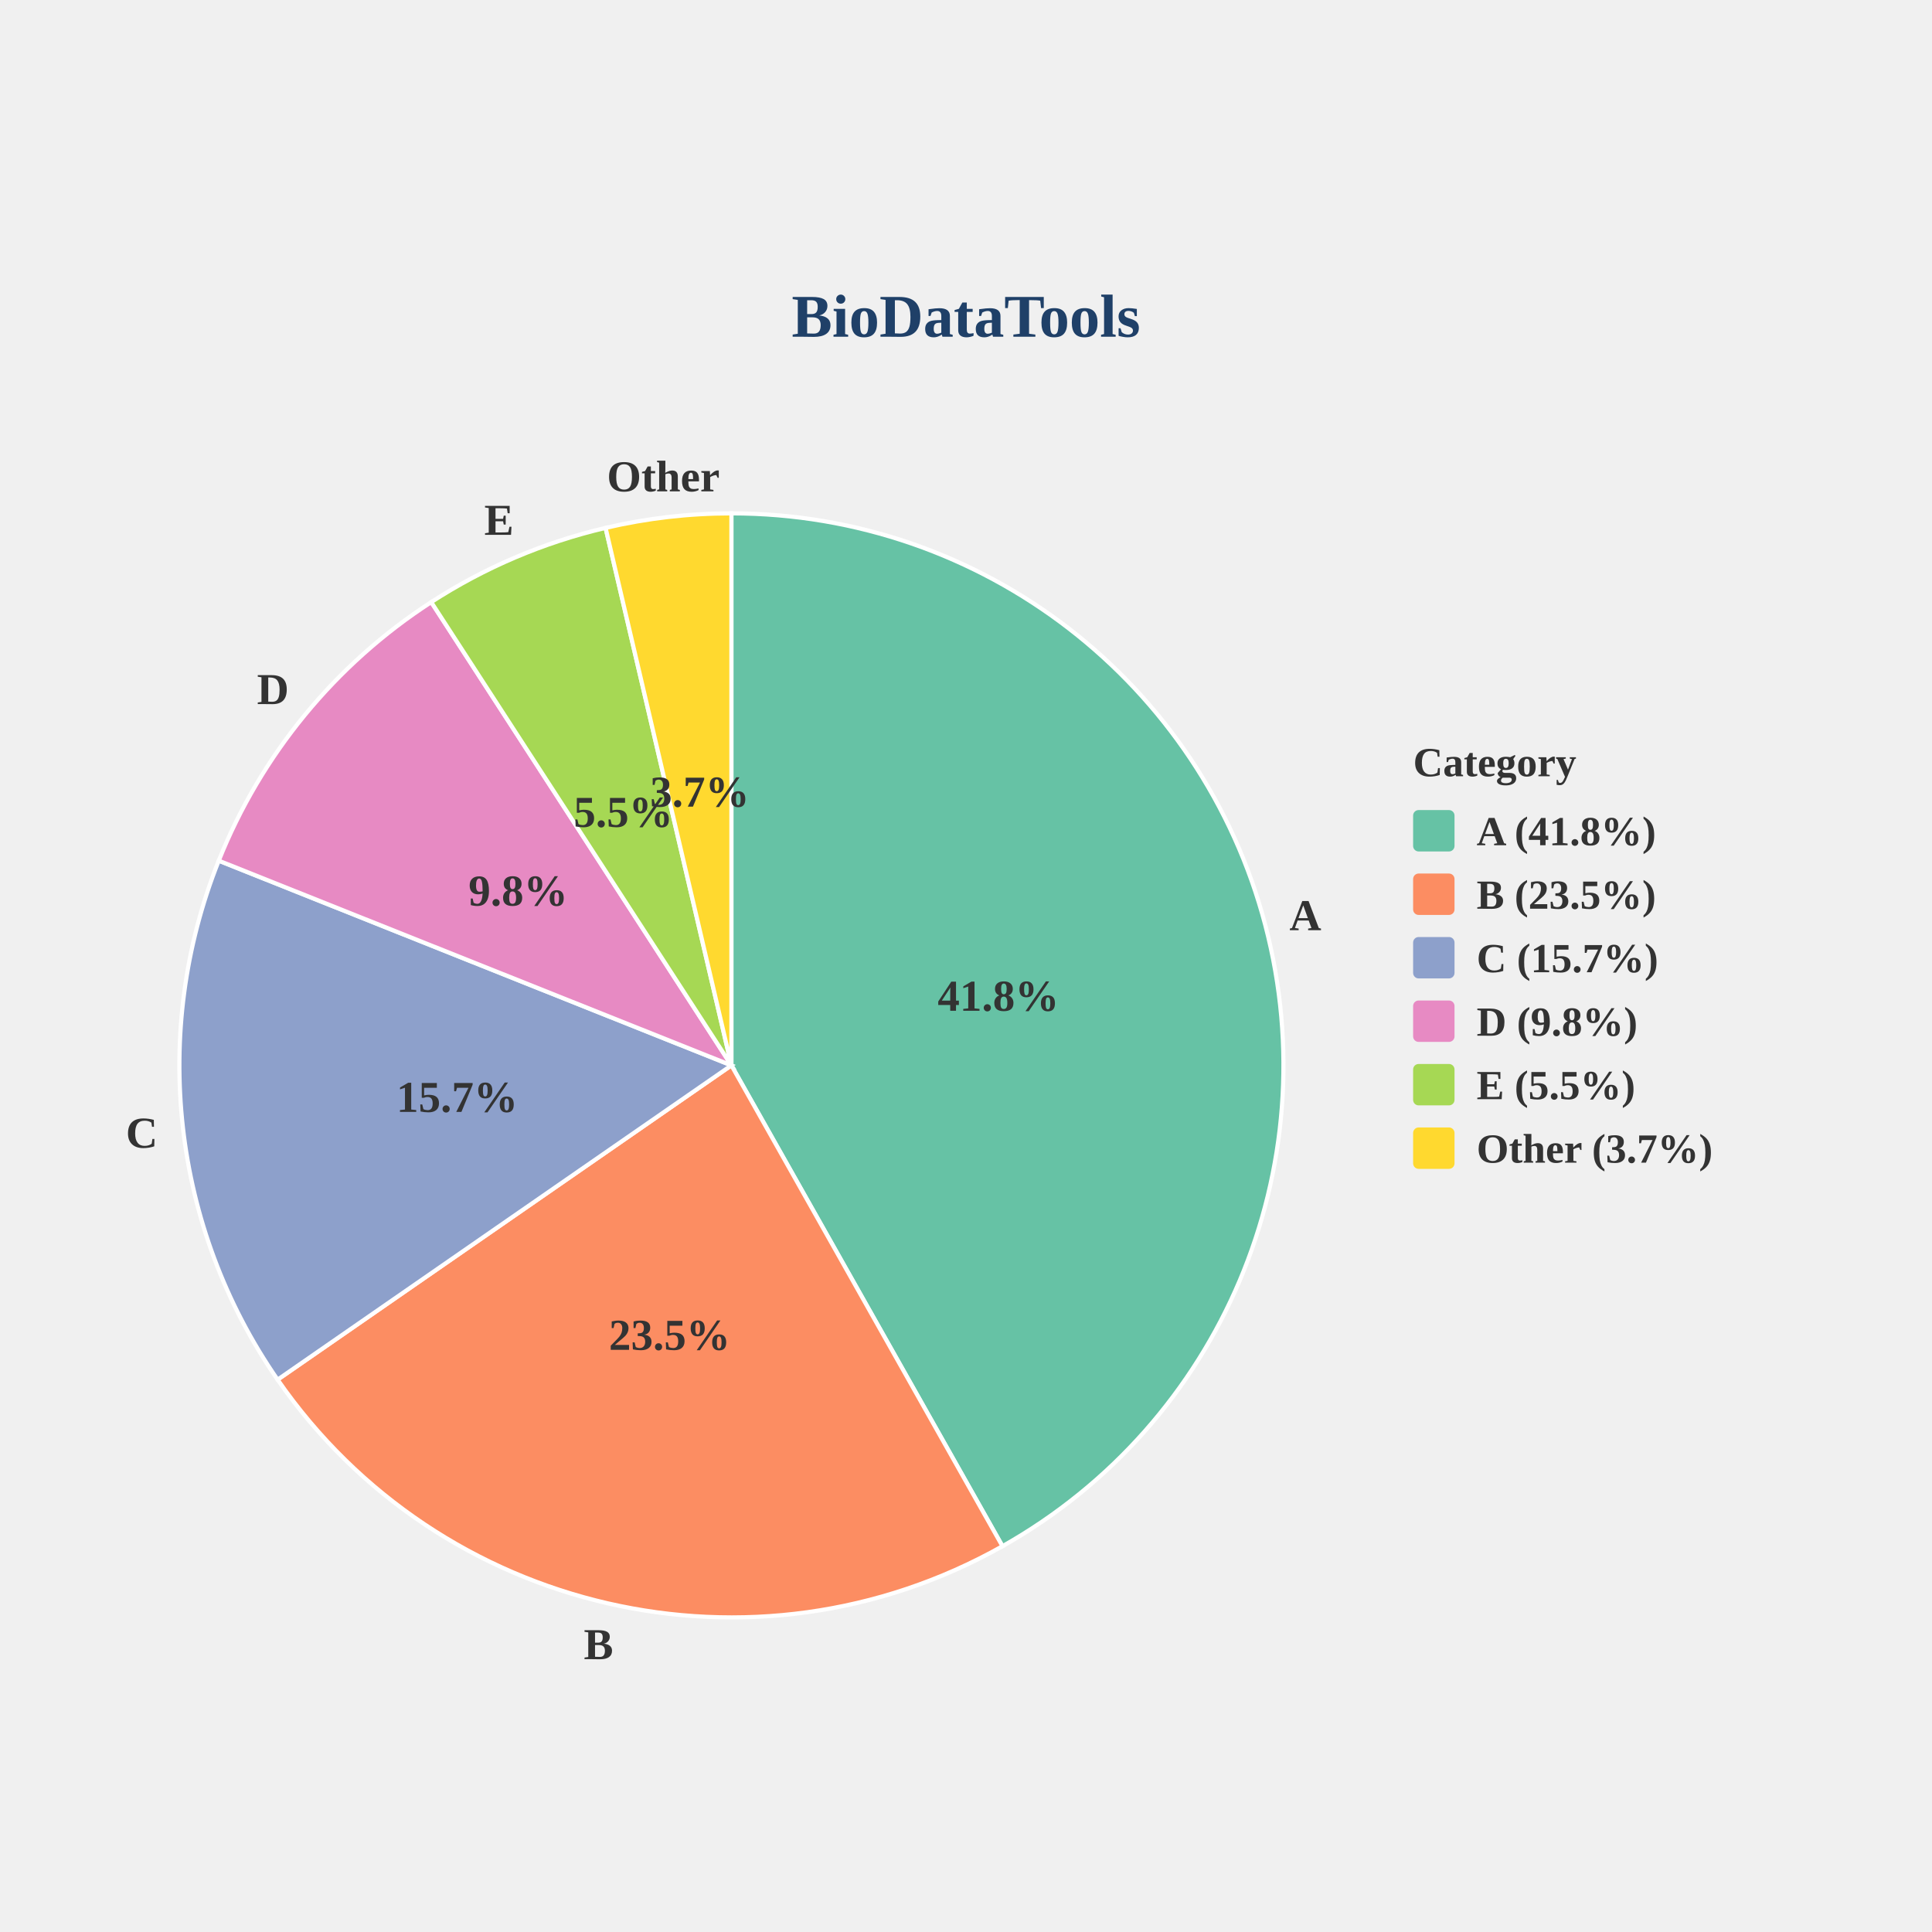
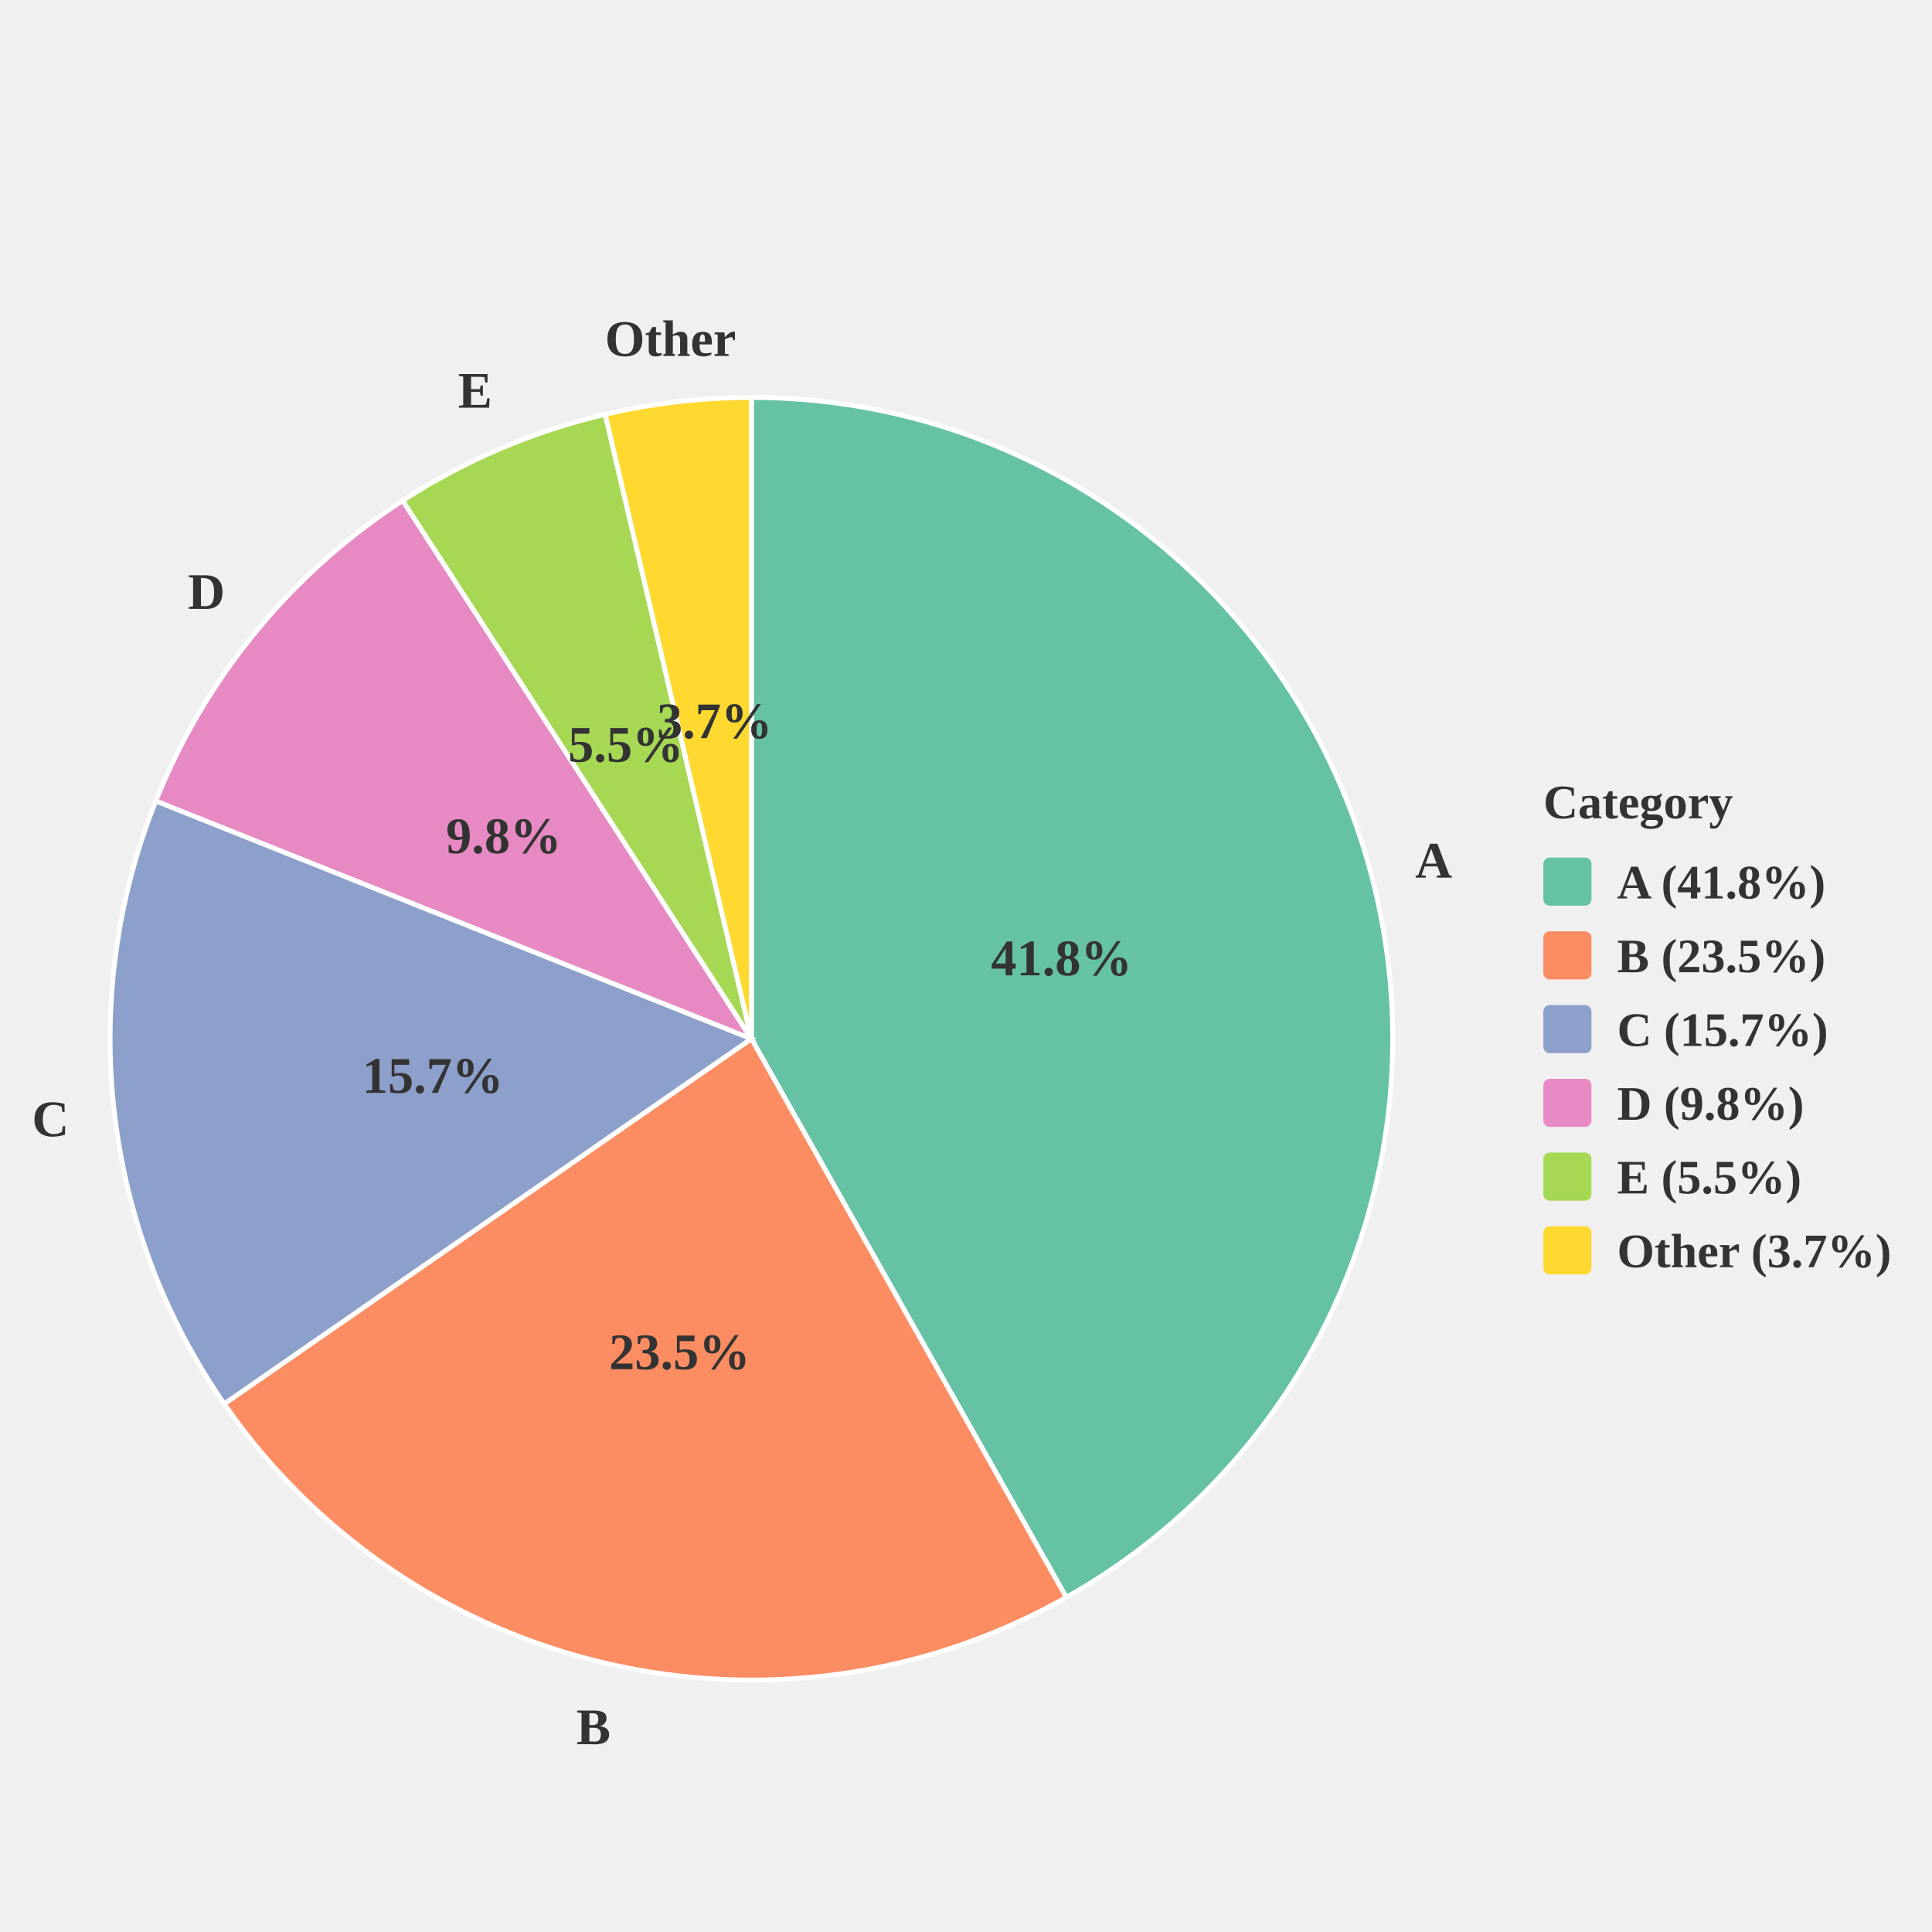
<svg xmlns="http://www.w3.org/2000/svg" width="700" height="700" viewBox="0 0 700 700" style="background: rgb(255, 255, 255); font-family: &quot;Times New Roman&quot;; overflow: hidden; cursor: grab; touch-action: none;">
-   <g class="viewport" transform="translate(0,0) scale(1)">
-     <text class="chart-title" x="350" y="122" text-anchor="middle" font-size="22" font-weight="bold" font-style="normal" fill="#1f4068">BioDataTools</text>
-     <g transform="translate(265,386)">
+   <g class="viewport" transform="translate(-35.60928,-30.23967) scale(1.161704)">
+     <g transform="translate(265,350)">
      <path class="slice" d="M0,-200A200,200,0,0,1,98.217,174.223L0,0Z" fill="#66c2a5" stroke="#ffffff" stroke-width="1.5" style="cursor: pointer;" />
      <path class="slice" d="M98.217,174.223A200,200,0,0,1,-164.417,113.873L0,0Z" fill="#fc8d62" stroke="#ffffff" stroke-width="1.5" style="cursor: pointer;" />
      <path class="slice" d="M-164.417,113.873A200,200,0,0,1,-185.743,-74.159L0,0Z" fill="#8da0cb" stroke="#ffffff" stroke-width="1.5" style="cursor: pointer;" />
      <path class="slice" d="M-185.743,-74.159A200,200,0,0,1,-108.756,-167.846L0,0Z" fill="#e78ac3" stroke="#ffffff" stroke-width="1.5" style="cursor: pointer;" />
      <path class="slice" d="M-108.756,-167.846A200,200,0,0,1,-45.59,-194.735L0,0Z" fill="#a6d854" stroke="#ffffff" stroke-width="1.5" style="cursor: pointer;" />
      <path class="slice" d="M-45.59,-194.735A200,200,0,0,1,0,-200L0,0Z" fill="#ffd92f" stroke="#ffffff" stroke-width="1.5" style="cursor: pointer;" />
      <g class="inner-labels">
        <text x="96.724" y="-25.386" text-anchor="middle" dy="0.35em" font-size="16" font-weight="bold" font-style="normal" fill="#333">41.8%</text>
        <text x="-22.395" y="97.46" text-anchor="middle" dy="0.35em" font-size="16" font-weight="bold" font-style="normal" fill="#333">23.5%</text>
        <text x="-99.363" y="11.269" text-anchor="middle" dy="0.35em" font-size="16" font-weight="bold" font-style="normal" fill="#333">15.7%</text>
        <text x="-77.26" y="-63.489" text-anchor="middle" dy="0.35em" font-size="16" font-weight="bold" font-style="normal" fill="#333">9.8%</text>
        <text x="-39.168" y="-92.01" text-anchor="middle" dy="0.35em" font-size="16" font-weight="bold" font-style="normal" fill="#333">5.5%</text>
        <text x="-11.473" y="-99.34" text-anchor="middle" dy="0.35em" font-size="16" font-weight="bold" font-style="normal" fill="#333">3.7%</text>
      </g>
      <g class="outer-labels">
-         <text x="207.957" y="-54.579" text-anchor="middle" dy="0.35em" font-size="16" font-weight="bold" font-style="normal" fill="#333">A</text>
-         <text x="-48.149" y="209.539" text-anchor="middle" dy="0.35em" font-size="16" font-weight="bold" font-style="normal" fill="#333">B</text>
-         <text x="-213.63" y="24.229" text-anchor="middle" dy="0.35em" font-size="16" font-weight="bold" font-style="normal" fill="#333">C</text>
-         <text x="-166.11" y="-136.501" text-anchor="middle" dy="0.35em" font-size="16" font-weight="bold" font-style="normal" fill="#333">D</text>
-         <text x="-84.21" y="-197.822" text-anchor="middle" dy="0.35em" font-size="16" font-weight="bold" font-style="normal" fill="#333">E</text>
-         <text x="-24.668" y="-213.58" text-anchor="middle" dy="0.35em" font-size="16" font-weight="bold" font-style="normal" fill="#333">Other</text>
+         <text x="212.793" y="-55.849" text-anchor="middle" dy="0.35em" font-size="16" font-weight="bold" font-style="normal" fill="#333">A</text>
+         <text x="-49.269" y="214.412" text-anchor="middle" dy="0.35em" font-size="16" font-weight="bold" font-style="normal" fill="#333">B</text>
+         <text x="-218.599" y="24.792" text-anchor="middle" dy="0.35em" font-size="16" font-weight="bold" font-style="normal" fill="#333">C</text>
+         <text x="-169.973" y="-139.676" text-anchor="middle" dy="0.35em" font-size="16" font-weight="bold" font-style="normal" fill="#333">D</text>
+         <text x="-86.169" y="-202.423" text-anchor="middle" dy="0.35em" font-size="16" font-weight="bold" font-style="normal" fill="#333">E</text>
+         <text x="-25.241" y="-218.547" text-anchor="middle" dy="0.35em" font-size="16" font-weight="bold" font-style="normal" fill="#333">Other</text>
      </g>
    </g>
    <g class="chart-legend">
      <text x="512" y="276" text-anchor="start" dy="0.35em" font-size="15" font-weight="bold" font-style="normal" fill="#333">Category</text>
      <rect x="512" y="293.5" width="15" height="15" rx="2" fill="#66c2a5" />
      <text x="535" y="301" dy="0.35em" font-size="15" font-weight="bold" font-style="normal" fill="#333">A (41.8%)</text>
      <rect x="512" y="316.5" width="15" height="15" rx="2" fill="#fc8d62" />
      <text x="535" y="324" dy="0.35em" font-size="15" font-weight="bold" font-style="normal" fill="#333">B (23.5%)</text>
      <rect x="512" y="339.5" width="15" height="15" rx="2" fill="#8da0cb" />
      <text x="535" y="347" dy="0.35em" font-size="15" font-weight="bold" font-style="normal" fill="#333">C (15.7%)</text>
      <rect x="512" y="362.5" width="15" height="15" rx="2" fill="#e78ac3" />
      <text x="535" y="370" dy="0.35em" font-size="15" font-weight="bold" font-style="normal" fill="#333">D (9.8%)</text>
      <rect x="512" y="385.5" width="15" height="15" rx="2" fill="#a6d854" />
      <text x="535" y="393" dy="0.35em" font-size="15" font-weight="bold" font-style="normal" fill="#333">E (5.5%)</text>
      <rect x="512" y="408.5" width="15" height="15" rx="2" fill="#ffd92f" />
      <text x="535" y="416" dy="0.35em" font-size="15" font-weight="bold" font-style="normal" fill="#333">Other (3.7%)</text>
    </g>
  </g>
</svg>
